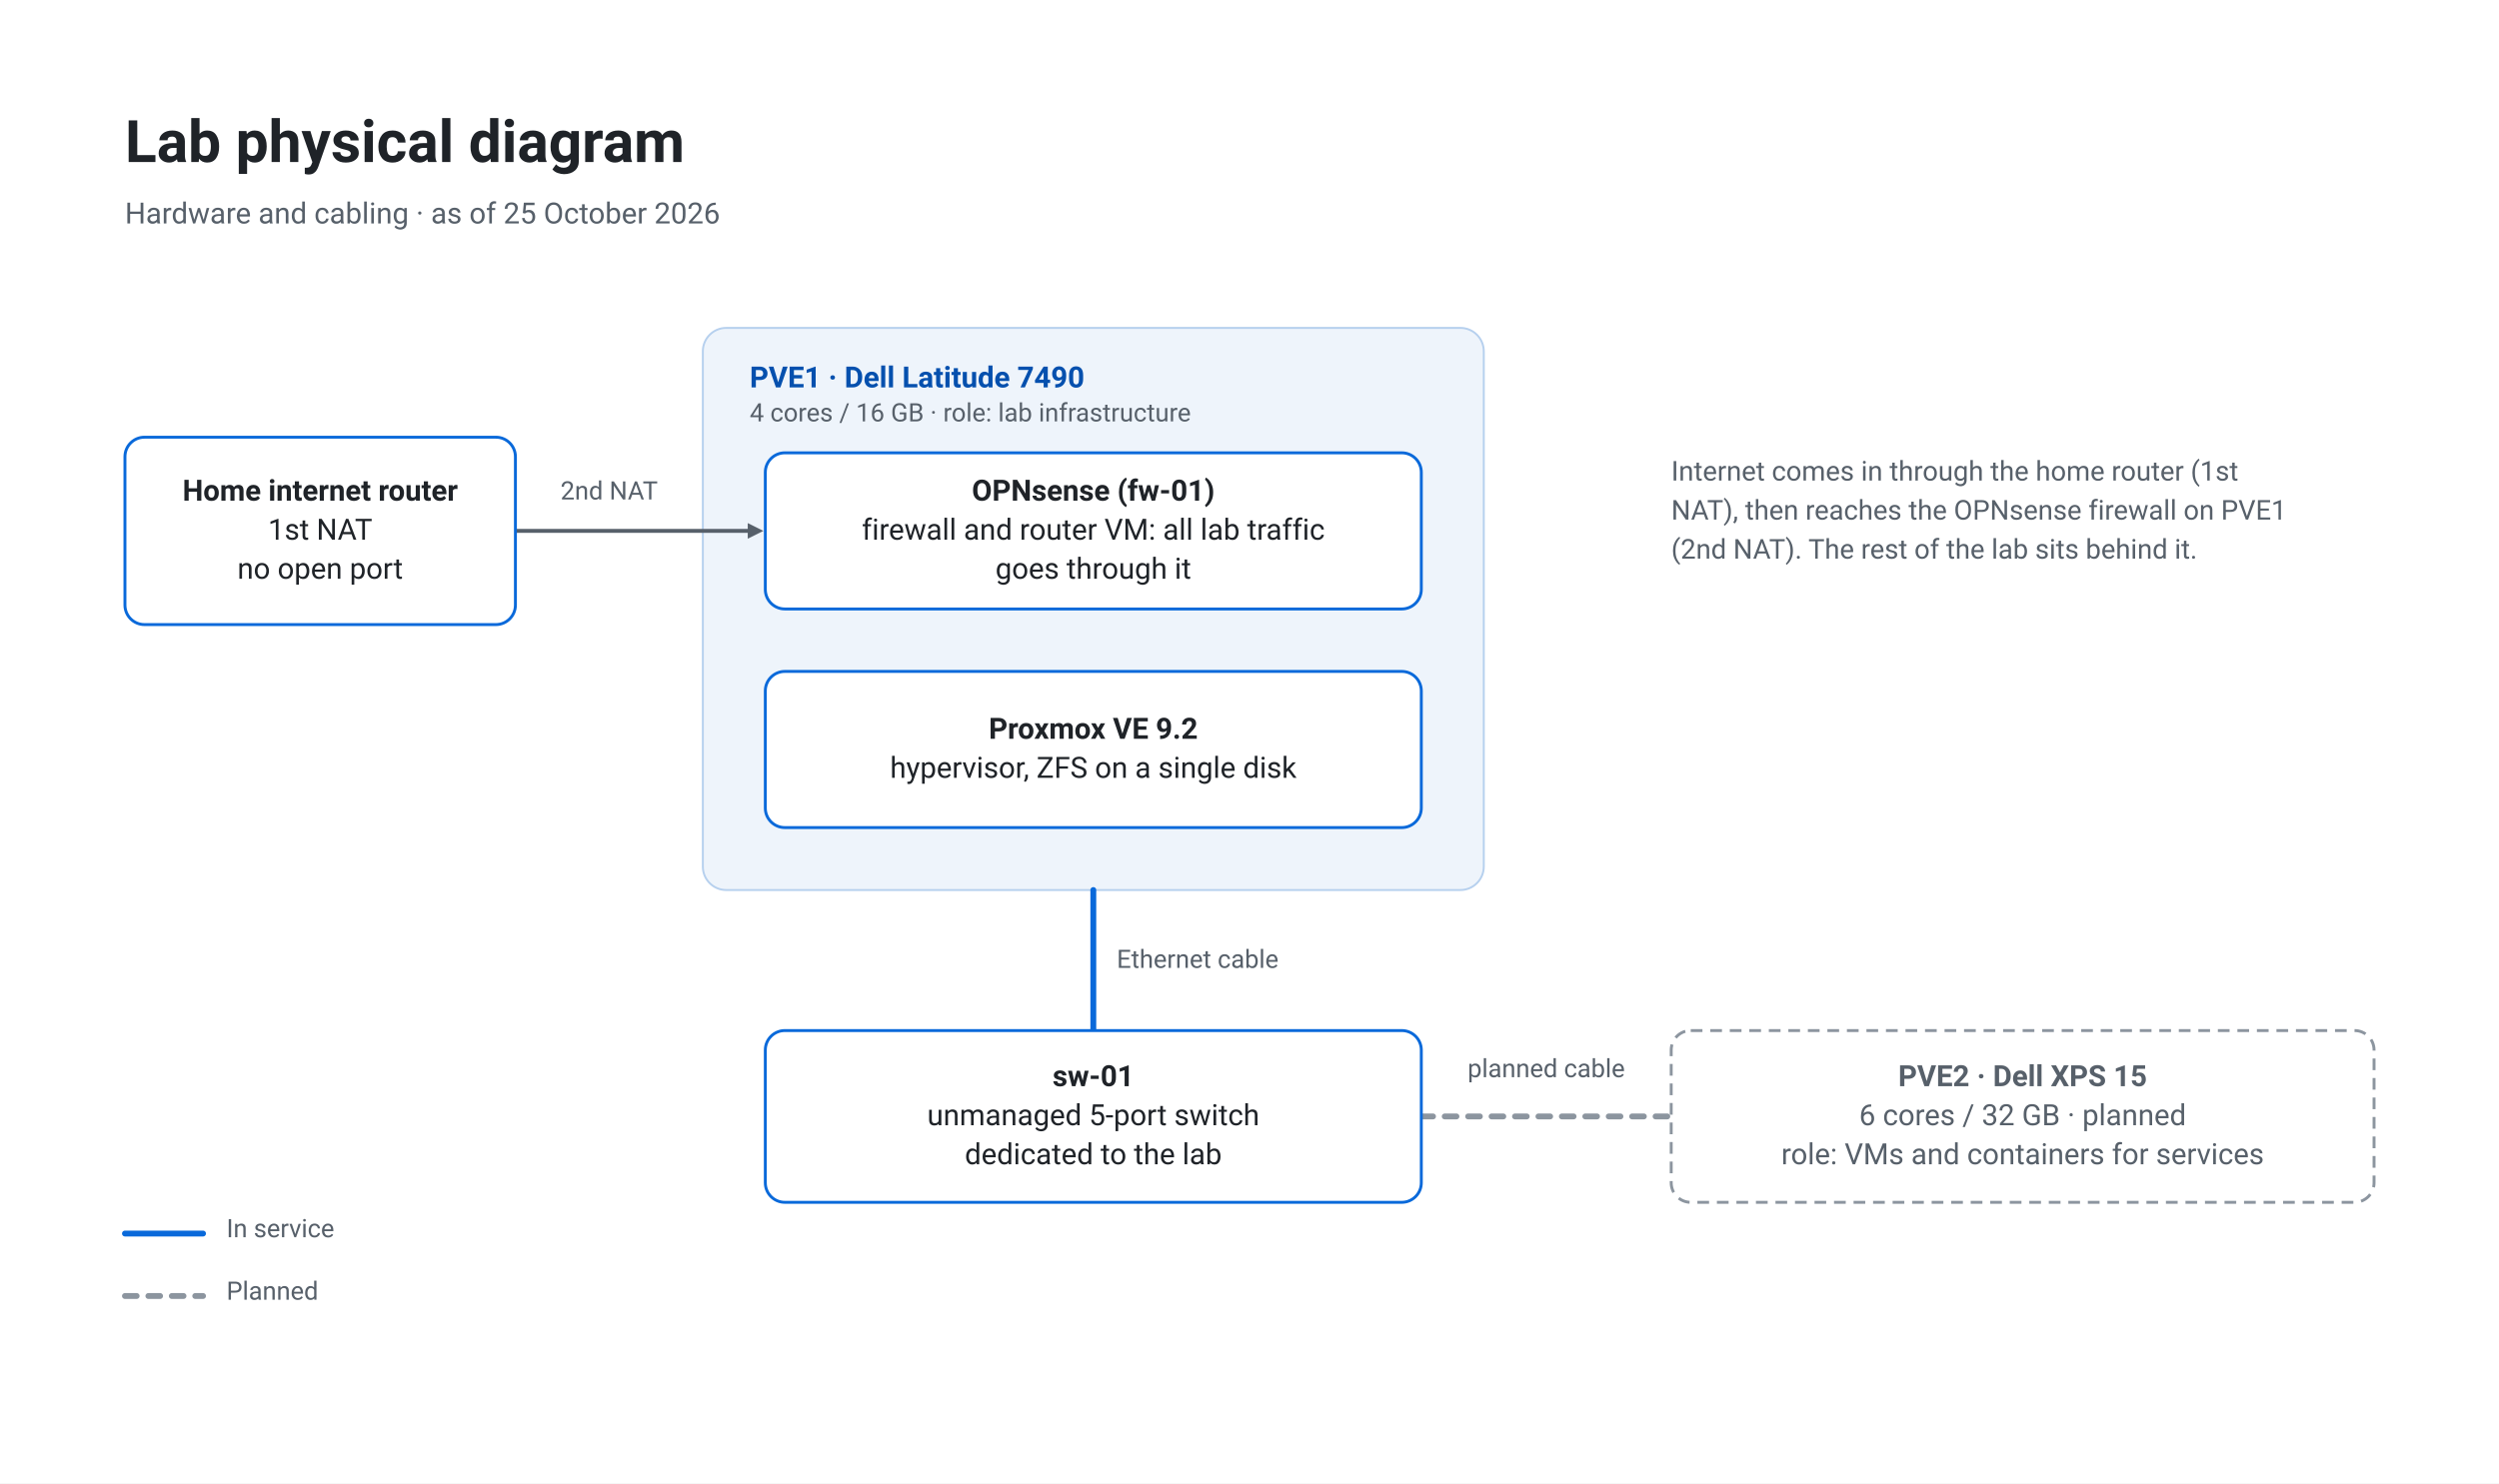
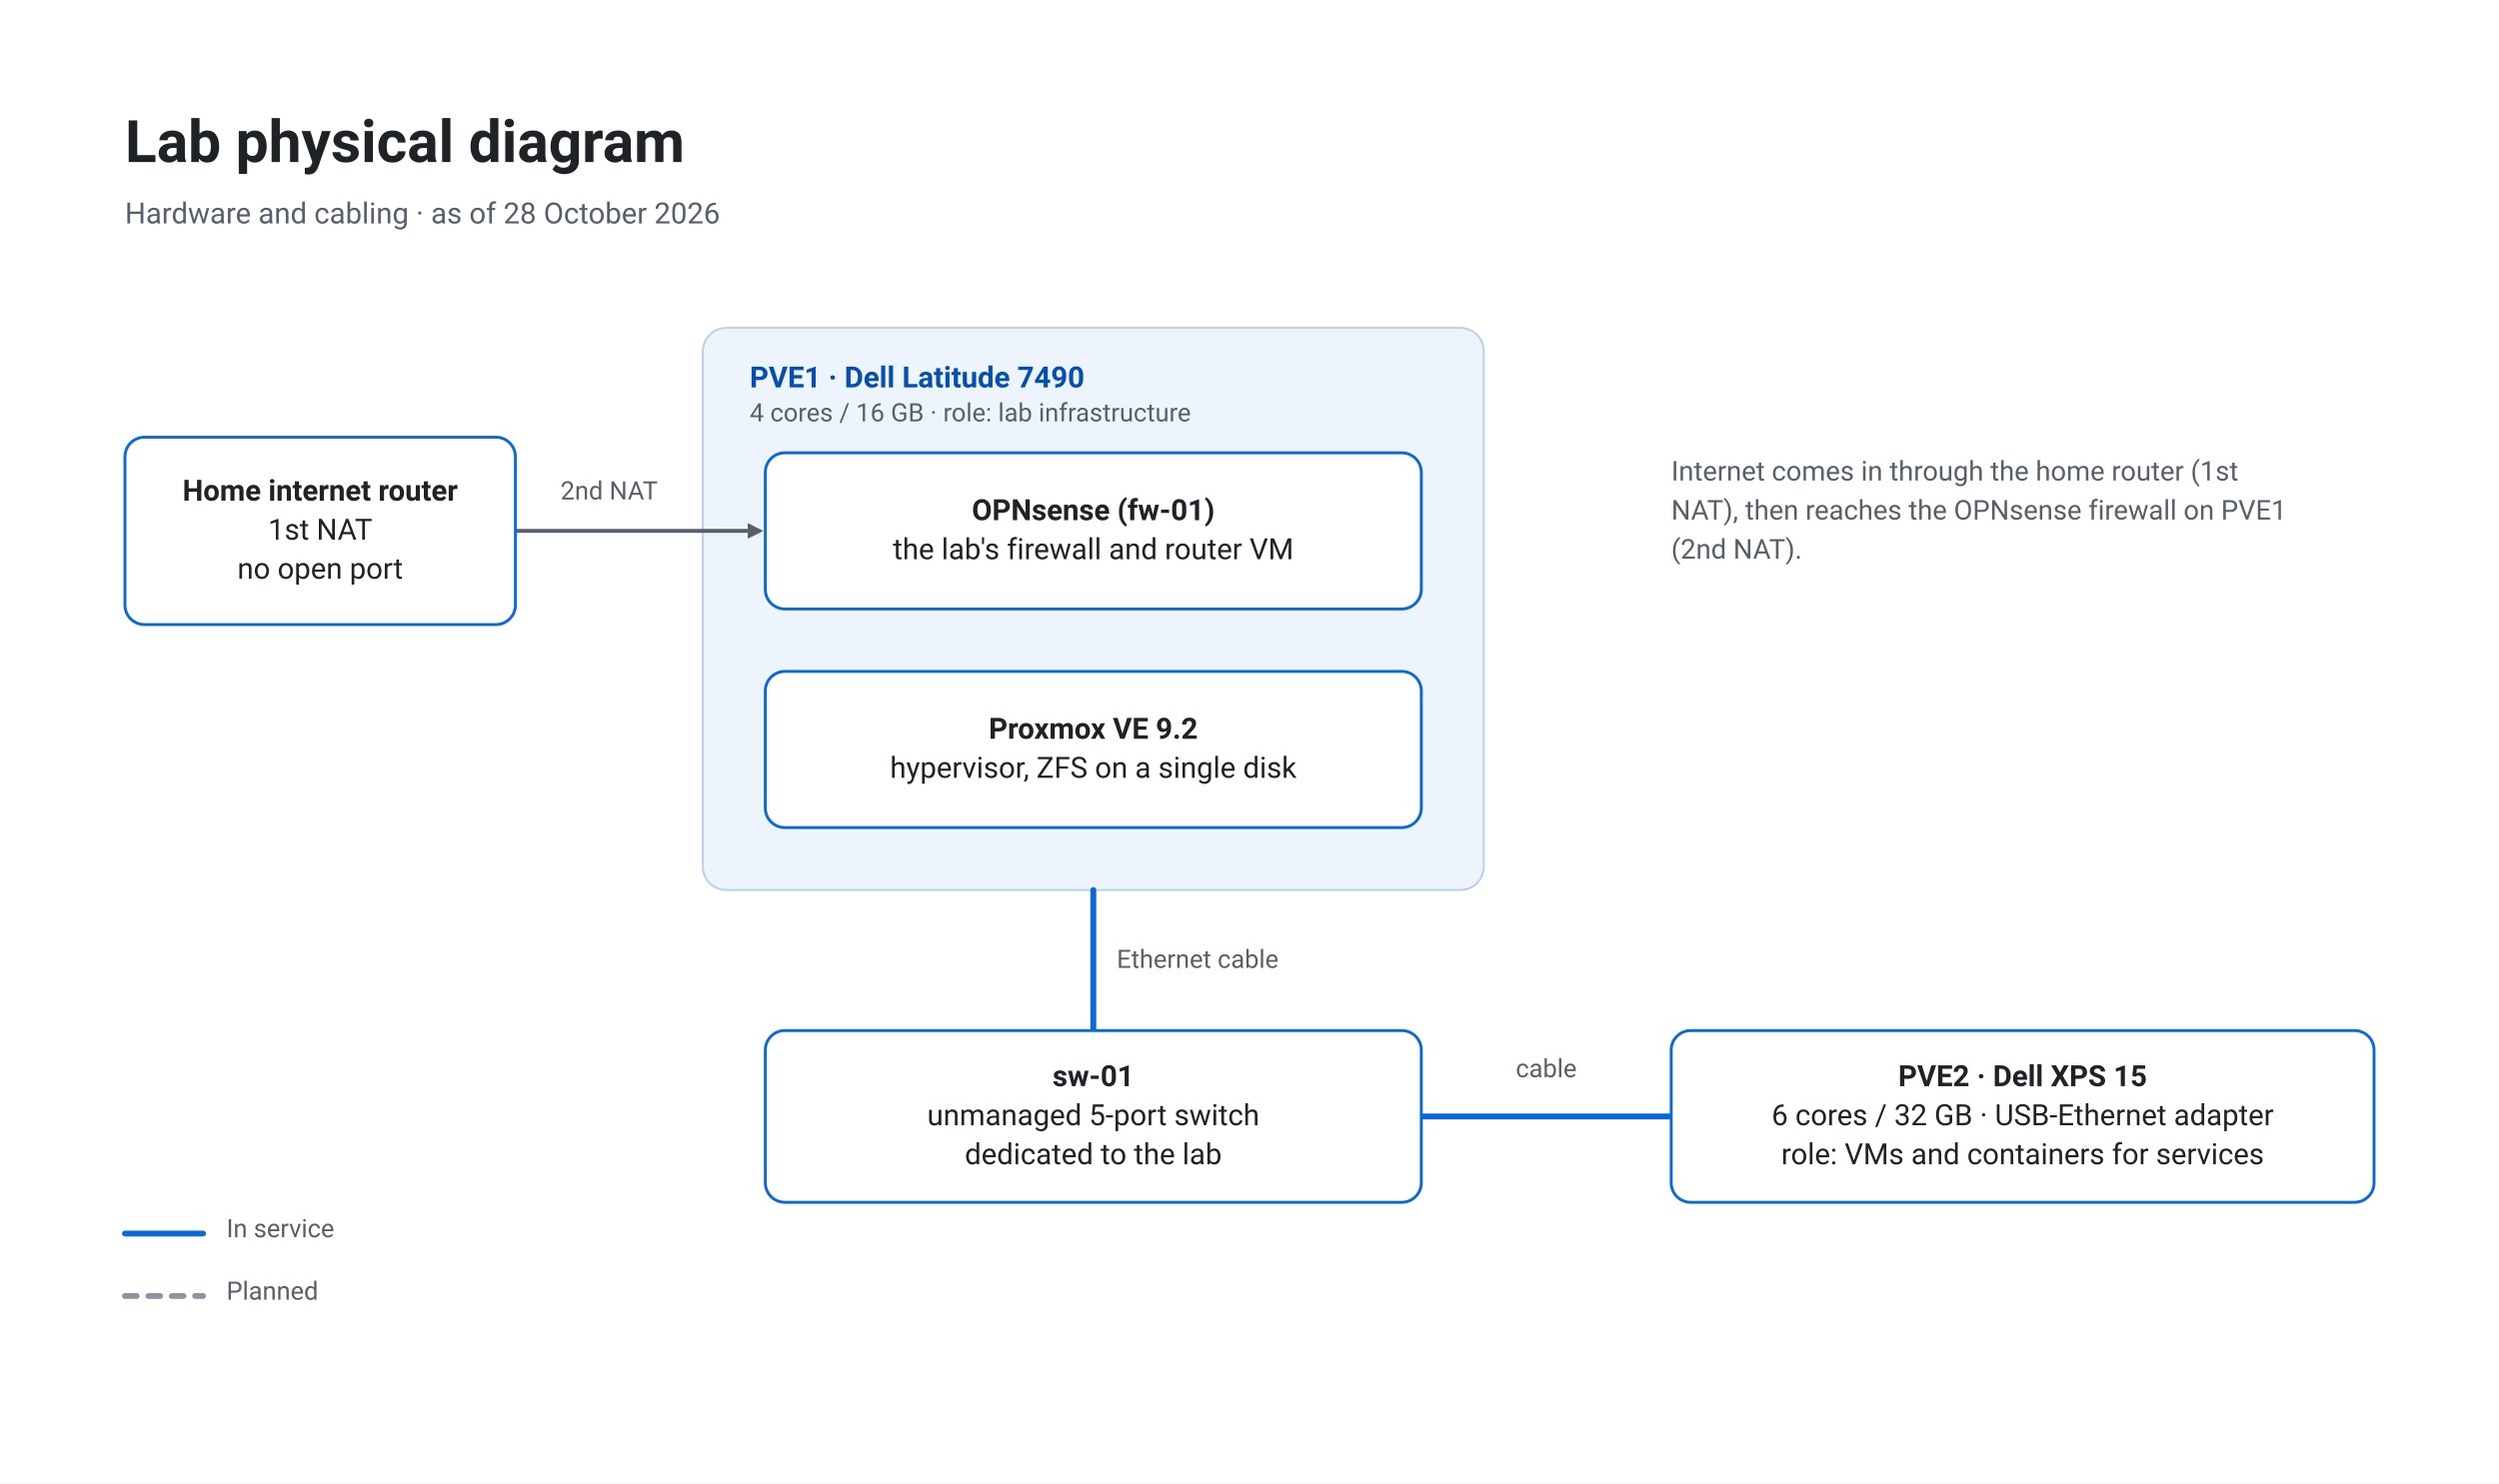
<svg xmlns="http://www.w3.org/2000/svg" width="1280" height="760" viewBox="0 0 1280 760" role="img" aria-label="Lab physical diagram" font-family="system-ui, -apple-system, 'Segoe UI', Roboto, Helvetica, Arial, sans-serif">
  <rect width="1280" height="760" fill="#ffffff" />
  <rect x="360" y="168" width="400" height="288" rx="12" fill="#eef4fb" stroke="#b6d0ee" stroke-width="1" />
  <svg x="264" y="268" overflow="visible" width="127" height="8" viewBox="0 0 127 8" preserveAspectRatio="none" style="fill: none; stroke: #57606a; stroke-width: 2; stroke-linecap: round; stroke-linejoin: round">
    <defs>
      <marker id="dc-arrow-head-filled-1" orient="auto" markerWidth="5" markerHeight="5" refX="2" refY="2" overflow="visible">
        <path d="M0 0 L4 2 L0 4 Z" fill="#57606a" stroke="none" style="stroke: none; fill: #57606a; fill: context-stroke" />
      </marker>
    </defs>
    <path d="M 0 4 L 123 4" marker-end="url(#dc-arrow-head-filled-1)" />
  </svg>
  <svg x="556" y="456" overflow="visible" width="8" height="72" viewBox="0 0 8 72" preserveAspectRatio="none" style="fill: none; stroke: #0969da; stroke-width: 3; stroke-linecap: round; stroke-linejoin: round">
    <path d="M 4 0 L 4 72" />
  </svg>
-   <svg x="728" y="568" overflow="visible" width="128" height="8" viewBox="0 0 128 8" preserveAspectRatio="none" style="fill: none; stroke: #8c959f; stroke-width: 3; stroke-dasharray: 6 6; stroke-linecap: round; stroke-linejoin: round">
+   <svg x="728" y="568" overflow="visible" width="128" height="8" viewBox="0 0 128 8" preserveAspectRatio="none" style="fill: none; stroke: #0969da; stroke-width: 3; stroke-linecap: round; stroke-linejoin: round">
    <path d="M 0 4 L 128 4" />
  </svg>
  <svg x="64" y="628" overflow="visible" width="40" height="8" viewBox="0 0 40 8" preserveAspectRatio="none" style="fill: none; stroke: #0969da; stroke-width: 3; stroke-linecap: round">
    <path d="M 0 4 L 40 4" />
  </svg>
  <svg x="64" y="660" overflow="visible" width="40" height="8" viewBox="0 0 40 8" preserveAspectRatio="none" style="fill: none; stroke: #8c959f; stroke-width: 3; stroke-dasharray: 6 6; stroke-linecap: round">
    <path d="M 0 4 L 40 4" />
  </svg>
  <rect x="64" y="224" width="200" height="96" rx="10" fill="#ffffff" stroke="#0969da" stroke-width="1.5" />
  <text x="164" y="256.5" text-anchor="middle" font-size="15" font-weight="700" fill="#1f2328">Home internet router</text>
  <text x="164" y="276.5" text-anchor="middle" font-size="15" fill="#1f2328">1st NAT</text>
  <text x="164" y="296.5" text-anchor="middle" font-size="15" fill="#1f2328">no open port</text>
  <rect x="392" y="232" width="336" height="80" rx="10" fill="#ffffff" stroke="#0969da" stroke-width="1.5" />
-   <text x="560" y="256.5" text-anchor="middle" font-size="15" font-weight="700" fill="#1f2328">OPNsense (fw-01)</text>
-   <text x="560" y="276.5" text-anchor="middle" font-size="15" fill="#1f2328">firewall and router VM: all lab traffic</text>
-   <text x="560" y="296.5" text-anchor="middle" font-size="15" fill="#1f2328">goes through it</text>
+   <text x="560" y="266.5" text-anchor="middle" font-size="15" font-weight="700" fill="#1f2328">OPNsense (fw-01)</text>
+   <text x="560" y="286.5" text-anchor="middle" font-size="15" fill="#1f2328">the lab's firewall and router VM</text>
  <rect x="392" y="344" width="336" height="80" rx="10" fill="#ffffff" stroke="#0969da" stroke-width="1.5" />
  <text x="560" y="378.5" text-anchor="middle" font-size="15" font-weight="700" fill="#1f2328">Proxmox VE 9.2</text>
  <text x="560" y="398.5" text-anchor="middle" font-size="15" fill="#1f2328">hypervisor, ZFS on a single disk</text>
  <rect x="392" y="528" width="336" height="88" rx="10" fill="#ffffff" stroke="#0969da" stroke-width="1.5" />
  <text x="560" y="556.5" text-anchor="middle" font-size="15" font-weight="700" fill="#1f2328">sw-01</text>
  <text x="560" y="576.5" text-anchor="middle" font-size="15" fill="#1f2328">unmanaged 5-port switch</text>
  <text x="560" y="596.5" text-anchor="middle" font-size="15" fill="#1f2328">dedicated to the lab</text>
-   <rect x="856" y="528" width="360" height="88" rx="10" fill="#ffffff" stroke="#8c959f" stroke-width="1.5" stroke-dasharray="6 4" />
-   <text x="1036" y="556.5" text-anchor="middle" font-size="15" font-weight="700" fill="#57606a">PVE2 · Dell XPS 15</text>
-   <text x="1036" y="576.5" text-anchor="middle" font-size="15" fill="#57606a">6 cores / 32 GB · planned</text>
-   <text x="1036" y="596.5" text-anchor="middle" font-size="15" fill="#57606a">role: VMs and containers for services</text>
+   <rect x="856" y="528" width="360" height="88" rx="10" fill="#ffffff" stroke="#0969da" stroke-width="1.5" />
+   <text x="1036" y="556.5" text-anchor="middle" font-size="15" font-weight="700" fill="#1f2328">PVE2 · Dell XPS 15</text>
+   <text x="1036" y="576.5" text-anchor="middle" font-size="15" fill="#1f2328">6 cores / 32 GB · USB-Ethernet adapter</text>
+   <text x="1036" y="596.5" text-anchor="middle" font-size="15" fill="#1f2328">role: VMs and containers for services</text>
  <text x="64" y="83.0" font-size="30" font-weight="700" fill="#1f2328">Lab physical diagram</text>
-   <text x="64" y="114.5" font-size="15" fill="#57606a">Hardware and cabling · as of 25 October 2026</text>
+   <text x="64" y="114.5" font-size="15" fill="#57606a">Hardware and cabling · as of 28 October 2026</text>
  <text x="384" y="198.5" font-size="15" font-weight="700" fill="#0550ae">PVE1 · Dell Latitude 7490</text>
  <text x="384" y="215.9" font-size="13" fill="#57606a">4 cores / 16 GB · role: lab infrastructure</text>
  <text x="312" y="255.9" text-anchor="middle" font-size="13" fill="#57606a">2nd NAT</text>
  <text x="572" y="495.9" font-size="13" fill="#57606a">Ethernet cable</text>
-   <text x="792" y="551.9" text-anchor="middle" font-size="13" fill="#57606a">planned cable</text>
+   <text x="792" y="551.9" text-anchor="middle" font-size="13" fill="#57606a">cable</text>
  <text x="856" y="246.2" font-size="14" fill="#57606a">Internet comes in through the home router (1st</text>
  <text x="856" y="266.2" font-size="14" fill="#57606a">NAT), then reaches the OPNsense firewall on PVE1</text>
-   <text x="856" y="286.2" font-size="14" fill="#57606a">(2nd NAT). The rest of the lab sits behind it.</text>
+   <text x="856" y="286.2" font-size="14" fill="#57606a">(2nd NAT).</text>
  <text x="116" y="633.9" font-size="13" fill="#57606a">In service</text>
  <text x="116" y="665.9" font-size="13" fill="#57606a">Planned</text>
</svg>
